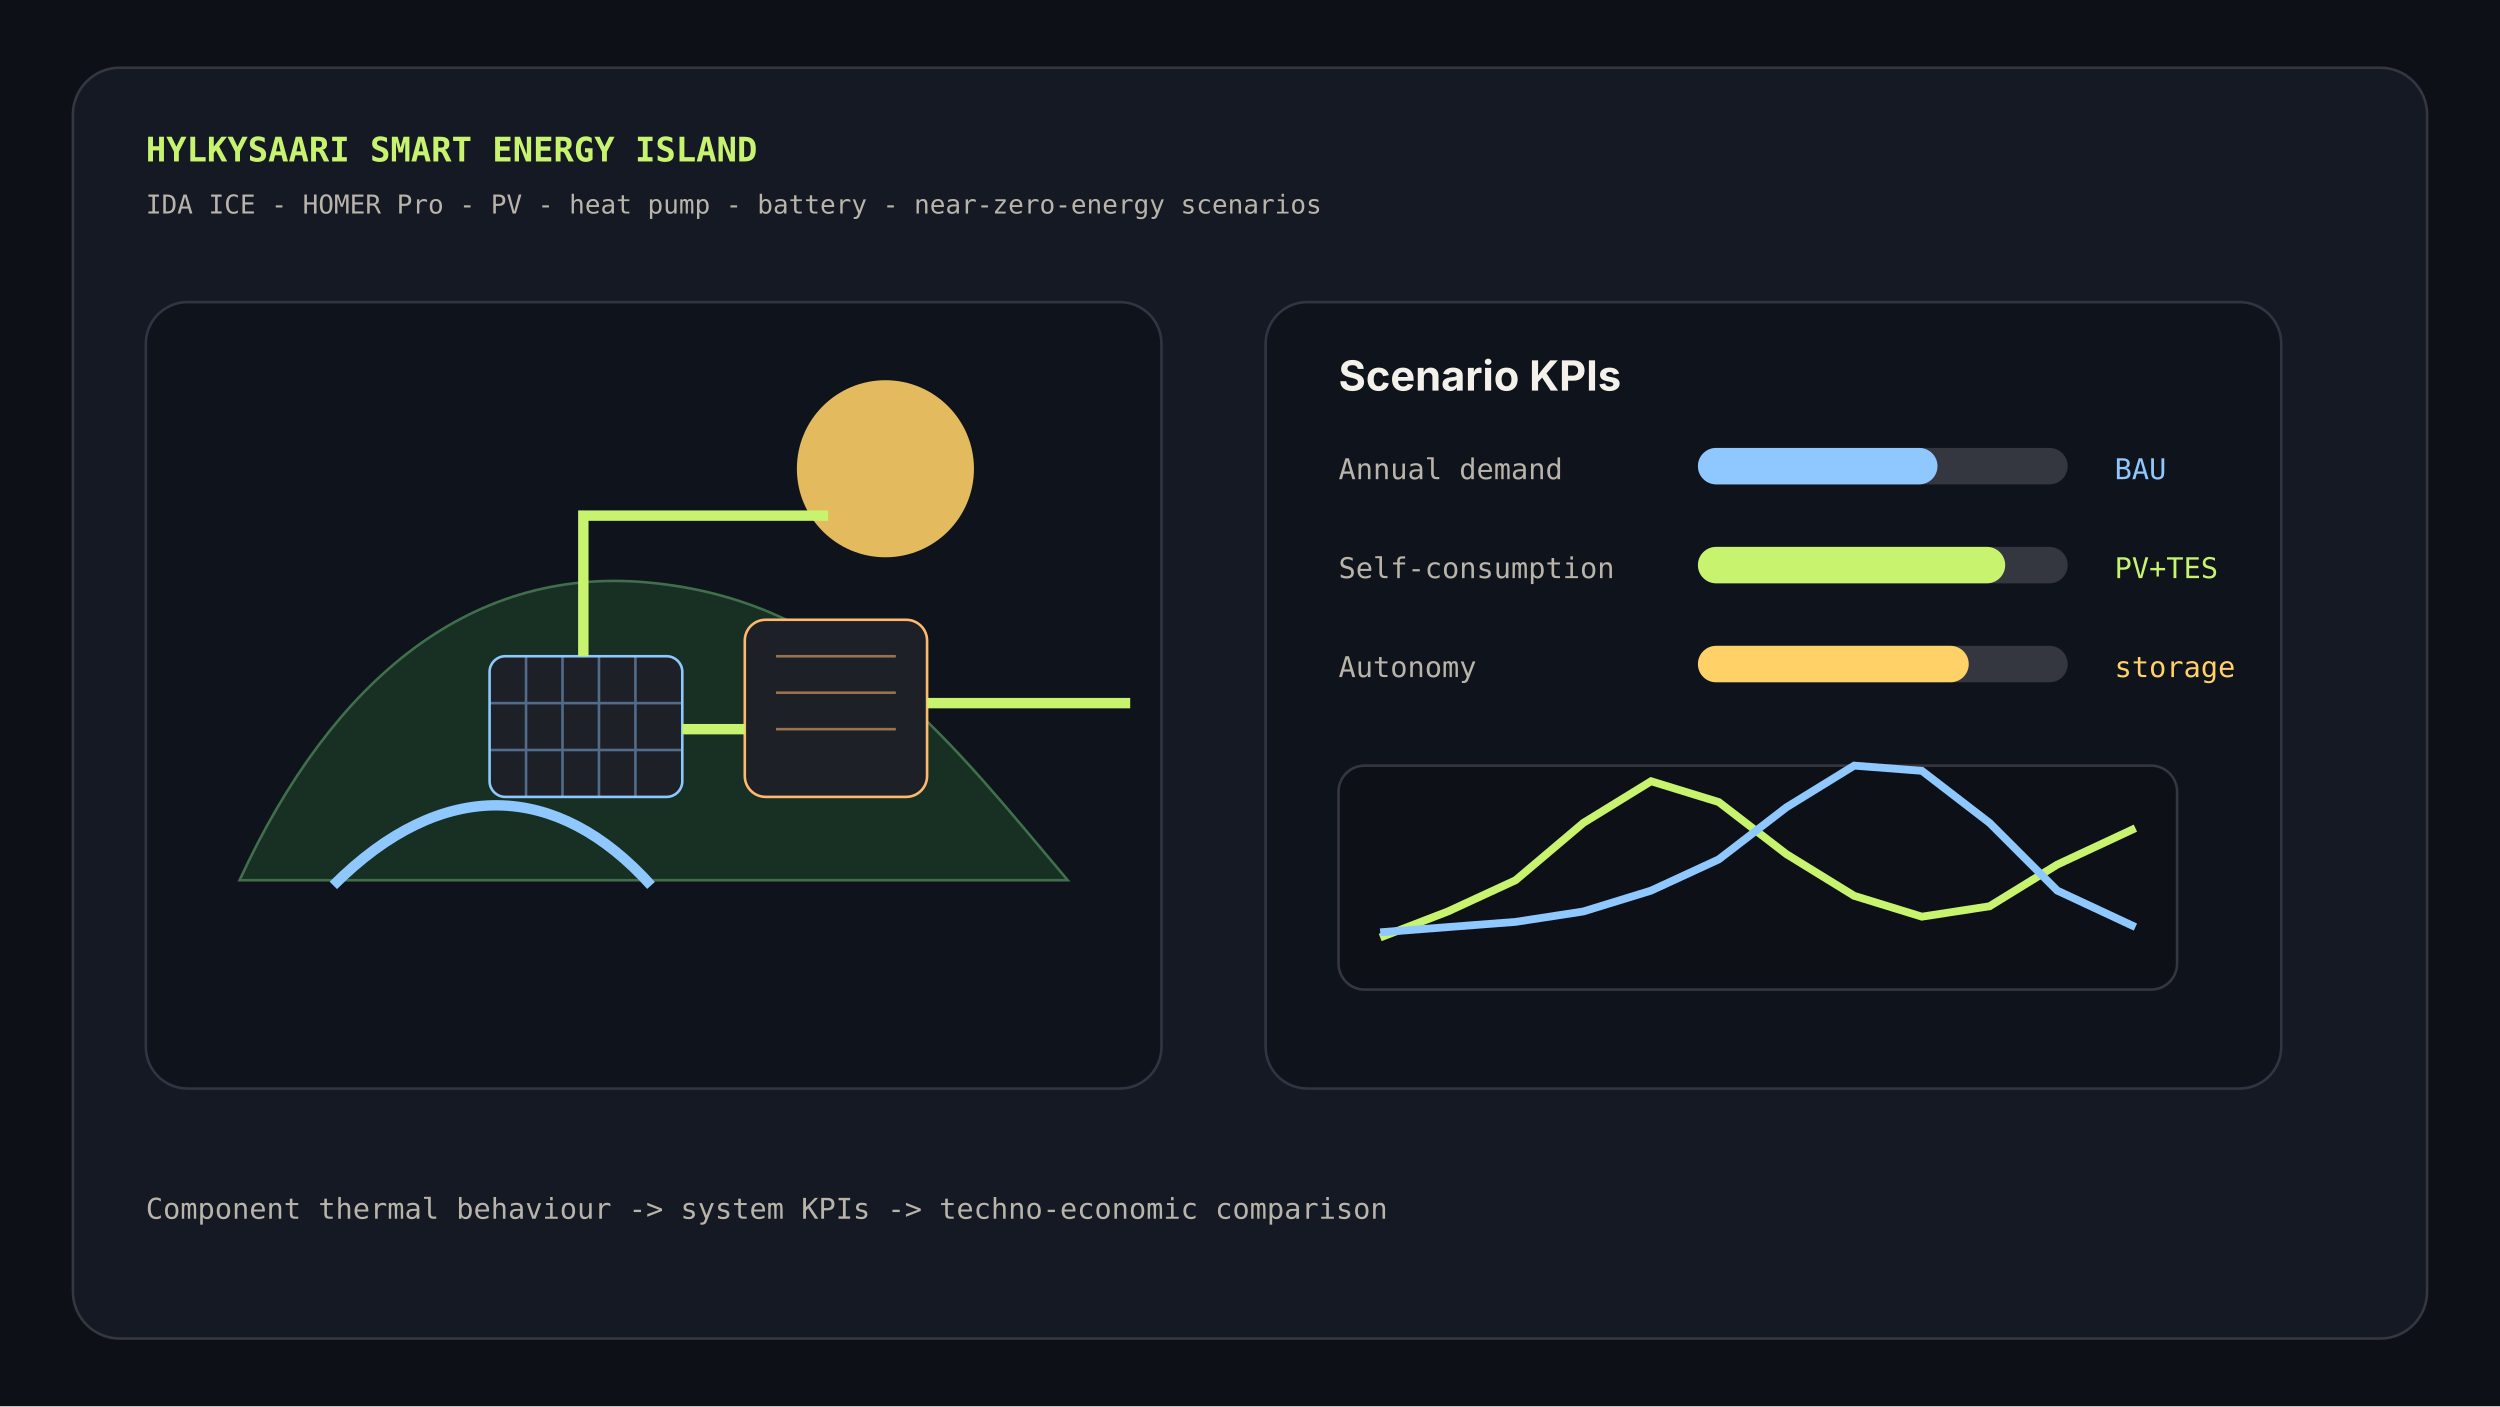
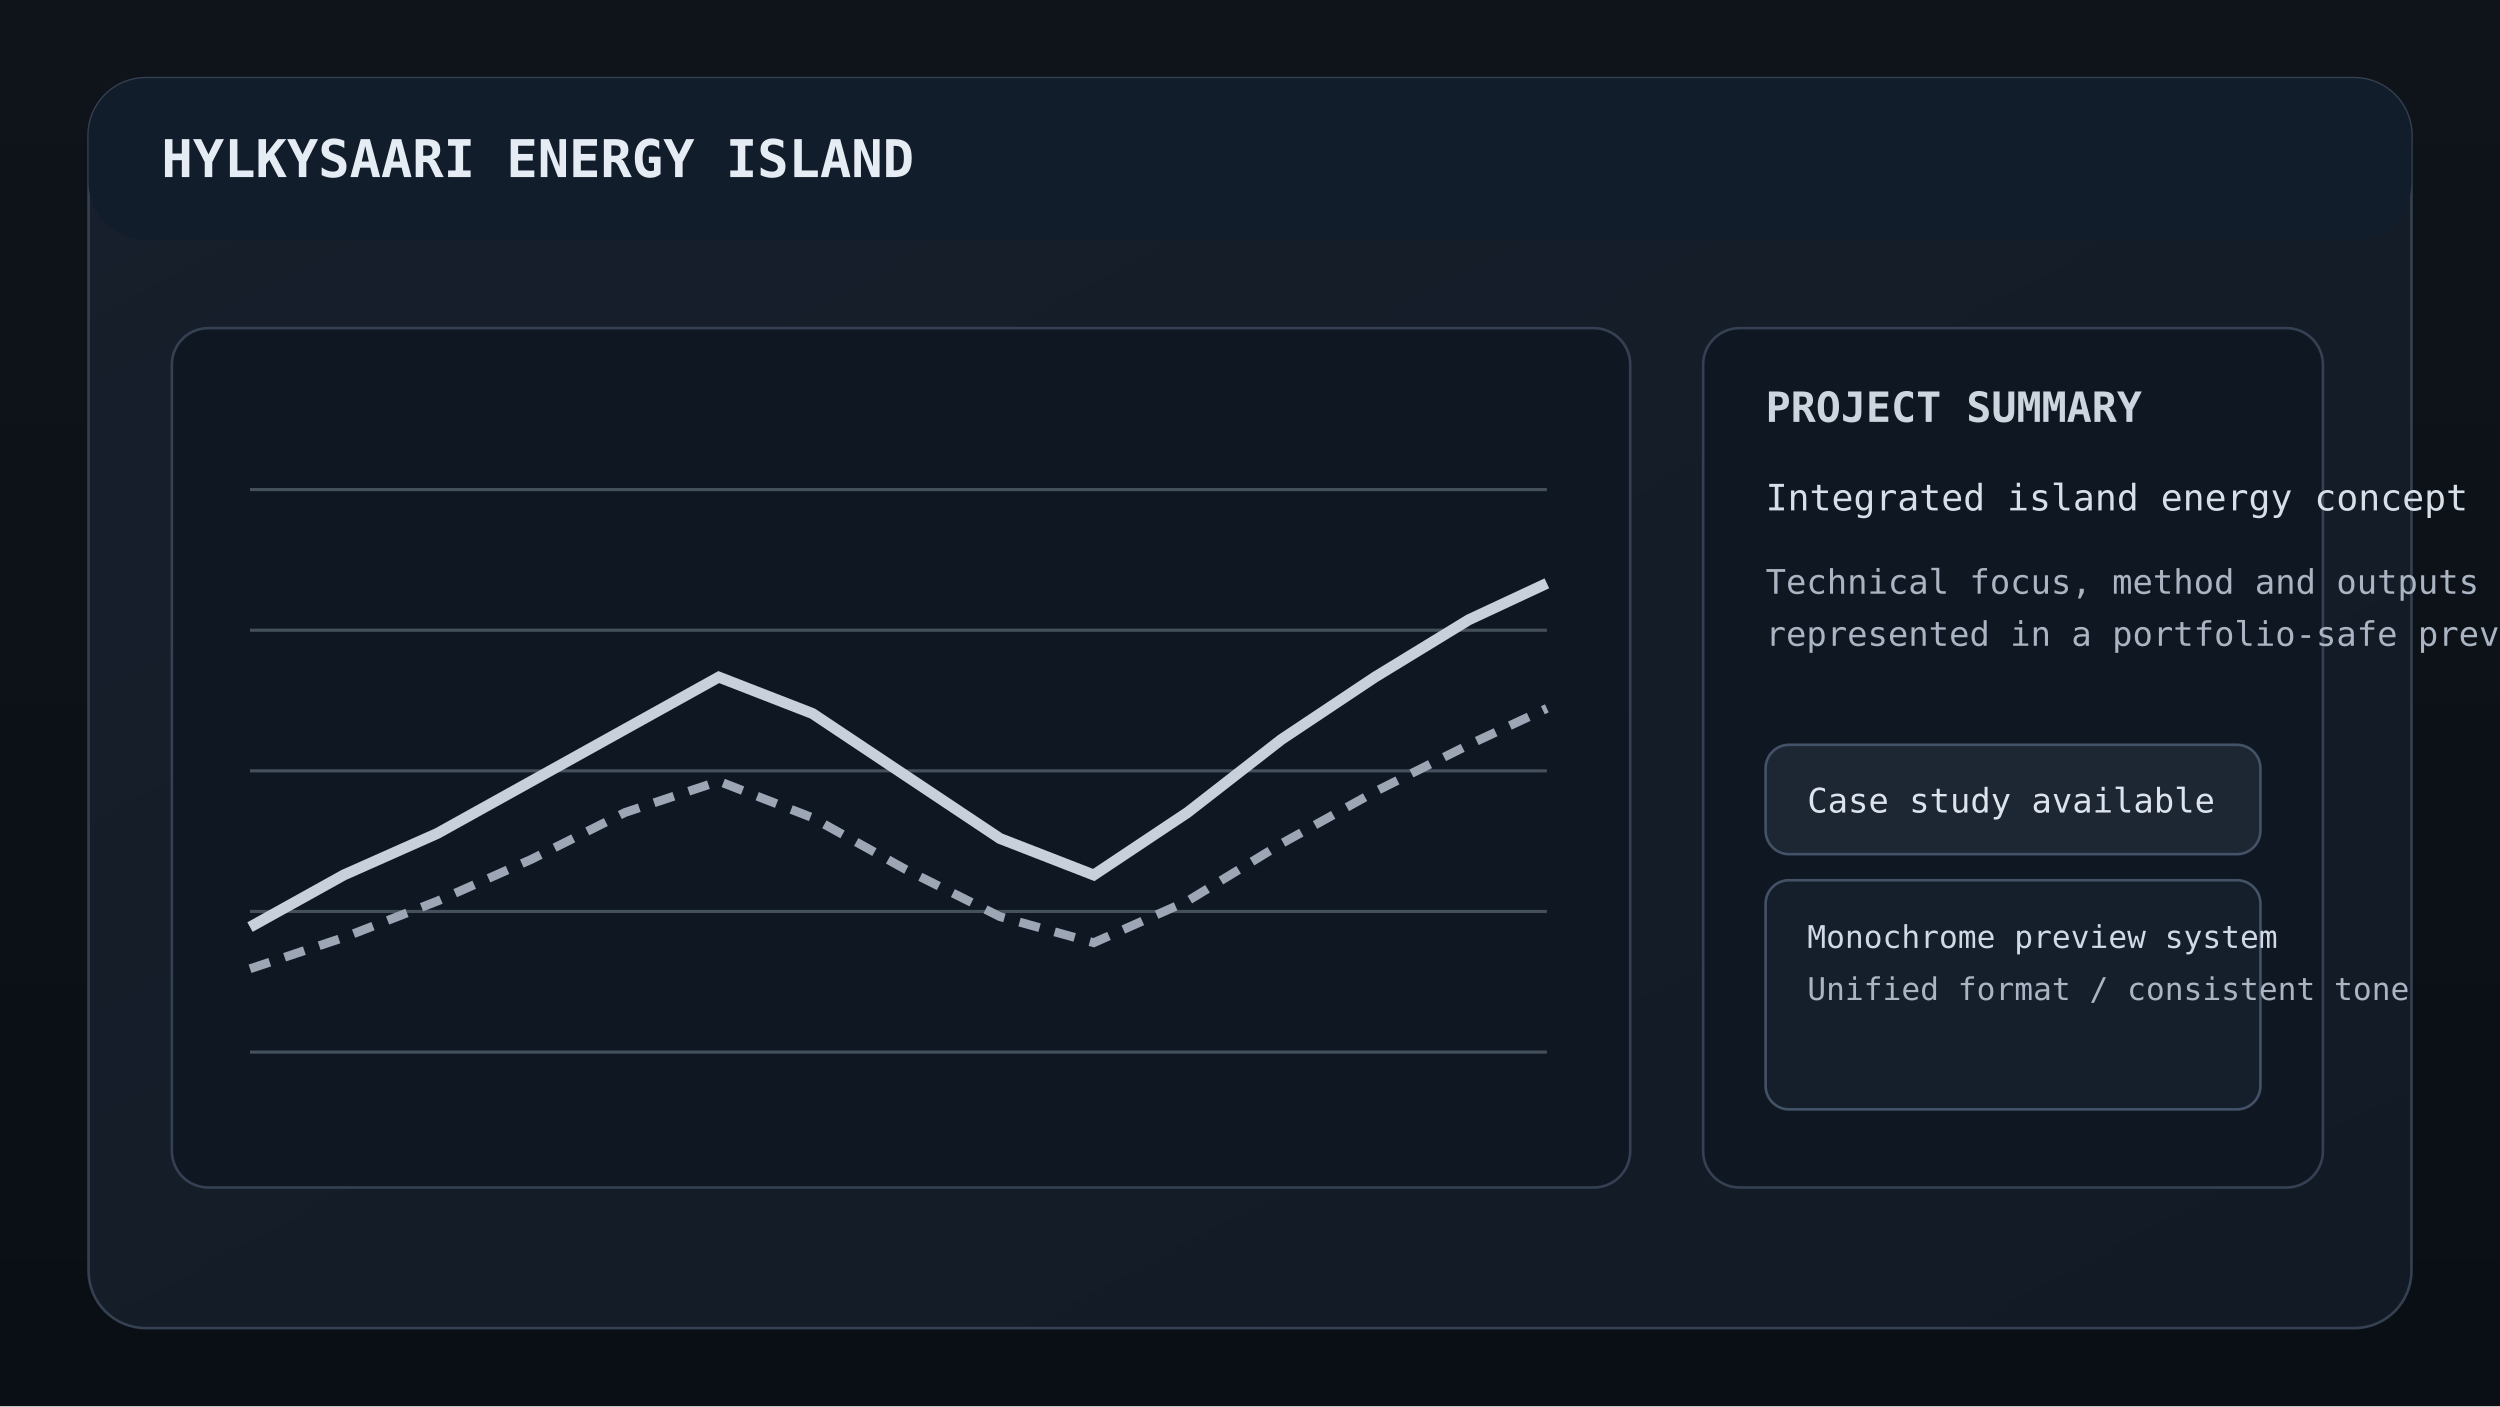
- <svg xmlns="http://www.w3.org/2000/svg" viewBox="0 0 960 540" role="img" aria-label="Hylkysaari smart energy island system model">
-   <rect width="960" height="540" fill="#0d1016" />
-   <rect x="28" y="26" width="904" height="488" rx="18" fill="#141923" stroke="#343640" />
-   <text x="56" y="62" fill="#c7f36f" font-family="ui-monospace,monospace" font-size="13" font-weight="700">HYLKYSAARI SMART ENERGY ISLAND</text>
-   <text x="56" y="82" fill="#b9b4aa" font-family="ui-monospace,monospace" font-size="10">IDA ICE - HOMER Pro - PV - heat pump - battery - near-zero-energy scenarios</text>
-   <rect x="56" y="116" width="390" height="302" rx="16" fill="#0f131b" stroke="#2f3542" />
-   <path d="M92 338 C128 260 182 216 252 224 C326 232 366 286 410 338 Z" fill="#183023" stroke="#3f6f4b" />
-   <path d="M128 340 C170 298 214 300 250 340" fill="none" stroke="#8ec8ff" stroke-width="4" />
-   <rect x="188" y="252" width="74" height="54" rx="6" fill="#1d2027" stroke="#8ec8ff" />
-   <path d="M202 252v54M216 252v54M230 252v54M244 252v54M188 270h74M188 288h74" stroke="#8ec8ff" opacity="0.45" />
-   <rect x="286" y="238" width="70" height="68" rx="8" fill="#1d2027" stroke="#ffb86f" />
-   <path d="M298 252h46M298 266h46M298 280h46" stroke="#ffb86f" opacity="0.55" />
-   <circle cx="340" cy="180" r="34" fill="#ffd166" opacity="0.88" />
-   <g stroke="#c7f36f" stroke-width="4" fill="none">
-     <path d="M356 270h78" />
-     <path d="M262 280h24" />
-     <path d="M224 252v-54h94" />
+ <svg xmlns="http://www.w3.org/2000/svg" viewBox="0 0 960 540" role="img" aria-label="Integrated island energy concept">
+   <defs>
+     <linearGradient id="bg" x1="0" y1="0" x2="0" y2="1">
+       <stop offset="0" stop-color="#0f141b" />
+       <stop offset="1" stop-color="#0a0f15" />
+     </linearGradient>
+     <linearGradient id="panel" x1="0" y1="0" x2="1" y2="1">
+       <stop offset="0" stop-color="#161f2b" />
+       <stop offset="1" stop-color="#121a25" />
+     </linearGradient>
+   </defs>
+   <rect width="960" height="540" fill="url(#bg)" />
+   <rect x="34" y="30" width="892" height="480" rx="22" fill="url(#panel)" stroke="#354152" />
+   <rect x="34" y="30" width="892" height="62" rx="22" fill="#121d2b" />
+   <text x="62" y="68" fill="#e6ecf3" font-family="ui-monospace, SFMono-Regular, Menlo, monospace" font-size="20" font-weight="700">HYLKYSAARI ENERGY ISLAND</text>
+   <rect x="66" y="126" width="560" height="330" rx="14" fill="#0f1722" stroke="#354152" />
+   <g stroke="#5d6876" stroke-width="1.2" opacity="0.7">
+     <line x1="96" y1="404" x2="594" y2="404" />
+     <line x1="96" y1="350" x2="594" y2="350" />
+     <line x1="96" y1="296" x2="594" y2="296" />
+     <line x1="96" y1="242" x2="594" y2="242" />
+     <line x1="96" y1="188" x2="594" y2="188" />
  </g>
-   <rect x="486" y="116" width="390" height="302" rx="16" fill="#0f131b" stroke="#2f3542" />
-   <text x="514" y="150" fill="#f4f1ea" font-family="Inter,Arial,sans-serif" font-size="16" font-weight="700">Scenario KPIs</text>
-   <g font-family="ui-monospace,monospace" font-size="11">
-     <text x="514" y="184" fill="#b9b4aa">Annual demand</text>
-     <rect x="652" y="172" width="142" height="14" rx="7" fill="#343640" />
-     <rect x="652" y="172" width="92" height="14" rx="7" fill="#8ec8ff" />
-     <text x="812" y="184" fill="#8ec8ff">BAU</text>
-     <text x="514" y="222" fill="#b9b4aa">Self-consumption</text>
-     <rect x="652" y="210" width="142" height="14" rx="7" fill="#343640" />
-     <rect x="652" y="210" width="118" height="14" rx="7" fill="#c7f36f" />
-     <text x="812" y="222" fill="#c7f36f">PV+TES</text>
-     <text x="514" y="260" fill="#b9b4aa">Autonomy</text>
-     <rect x="652" y="248" width="142" height="14" rx="7" fill="#343640" />
-     <rect x="652" y="248" width="104" height="14" rx="7" fill="#ffd166" />
-     <text x="812" y="260" fill="#ffd166">storage</text>
-   </g>
-   <rect x="514" y="294" width="322" height="86" rx="10" fill="#0d1016" stroke="#343640" />
-   <polyline points="530,360 556,350 582,338 608,316 634,300 660,308 686,328 712,344 738,352 764,348 790,332 820,318" fill="none" stroke="#c7f36f" stroke-width="3" />
-   <polyline points="530,358 556,356 582,354 608,350 634,342 660,330 686,310 712,294 738,296 764,316 790,342 820,356" fill="none" stroke="#8ec8ff" stroke-width="3" />
-   <text x="56" y="468" fill="#b9b4aa" font-family="ui-monospace,monospace" font-size="11">Component thermal behaviour -&gt; system KPIs -&gt; techno-economic comparison</text>
+   <polyline points="96,356 132,336 168,320 204,300 240,280 276,260 312,274 348,298 384,322 420,336 456,312 492,284 528,260 564,238 594,224" fill="none" stroke="#c8d0db" stroke-width="4.2" />
+   <polyline points="96,372 132,360 168,346 204,330 240,312 276,300 312,314 348,334 384,352 420,362 456,346 492,324 528,304 564,286 594,272" fill="none" stroke="#9ca6b5" stroke-width="3.4" stroke-dasharray="8 6" />
+   <rect x="654" y="126" width="238" height="330" rx="14" fill="#0f1722" stroke="#354152" />
+   <text x="678" y="162" fill="#cdd5df" font-family="ui-monospace,monospace" font-size="16" font-weight="700">PROJECT SUMMARY</text>
+   <text x="678" y="196" fill="#d7dfe8" font-family="ui-monospace,monospace" font-size="14">Integrated island energy concept</text>
+   <text x="678" y="228" fill="#aab4c2" font-family="ui-monospace,monospace" font-size="13">Technical focus, method and outputs</text>
+   <text x="678" y="248" fill="#aab4c2" font-family="ui-monospace,monospace" font-size="13">represented in a portfolio-safe preview</text>
+   <rect x="678" y="286" width="190" height="42" rx="9" fill="#1d2734" stroke="#445267" />
+   <text x="694" y="312" fill="#dce3ec" font-family="ui-monospace,monospace" font-size="13">Case study available</text>
+   <rect x="678" y="338" width="190" height="88" rx="9" fill="#151f2b" stroke="#445267" />
+   <text x="694" y="364" fill="#d0d9e4" font-family="ui-monospace,monospace" font-size="12">Monochrome preview system</text>
+   <text x="694" y="384" fill="#aab4c2" font-family="ui-monospace,monospace" font-size="12">Unified format / consistent tone</text>
</svg>
